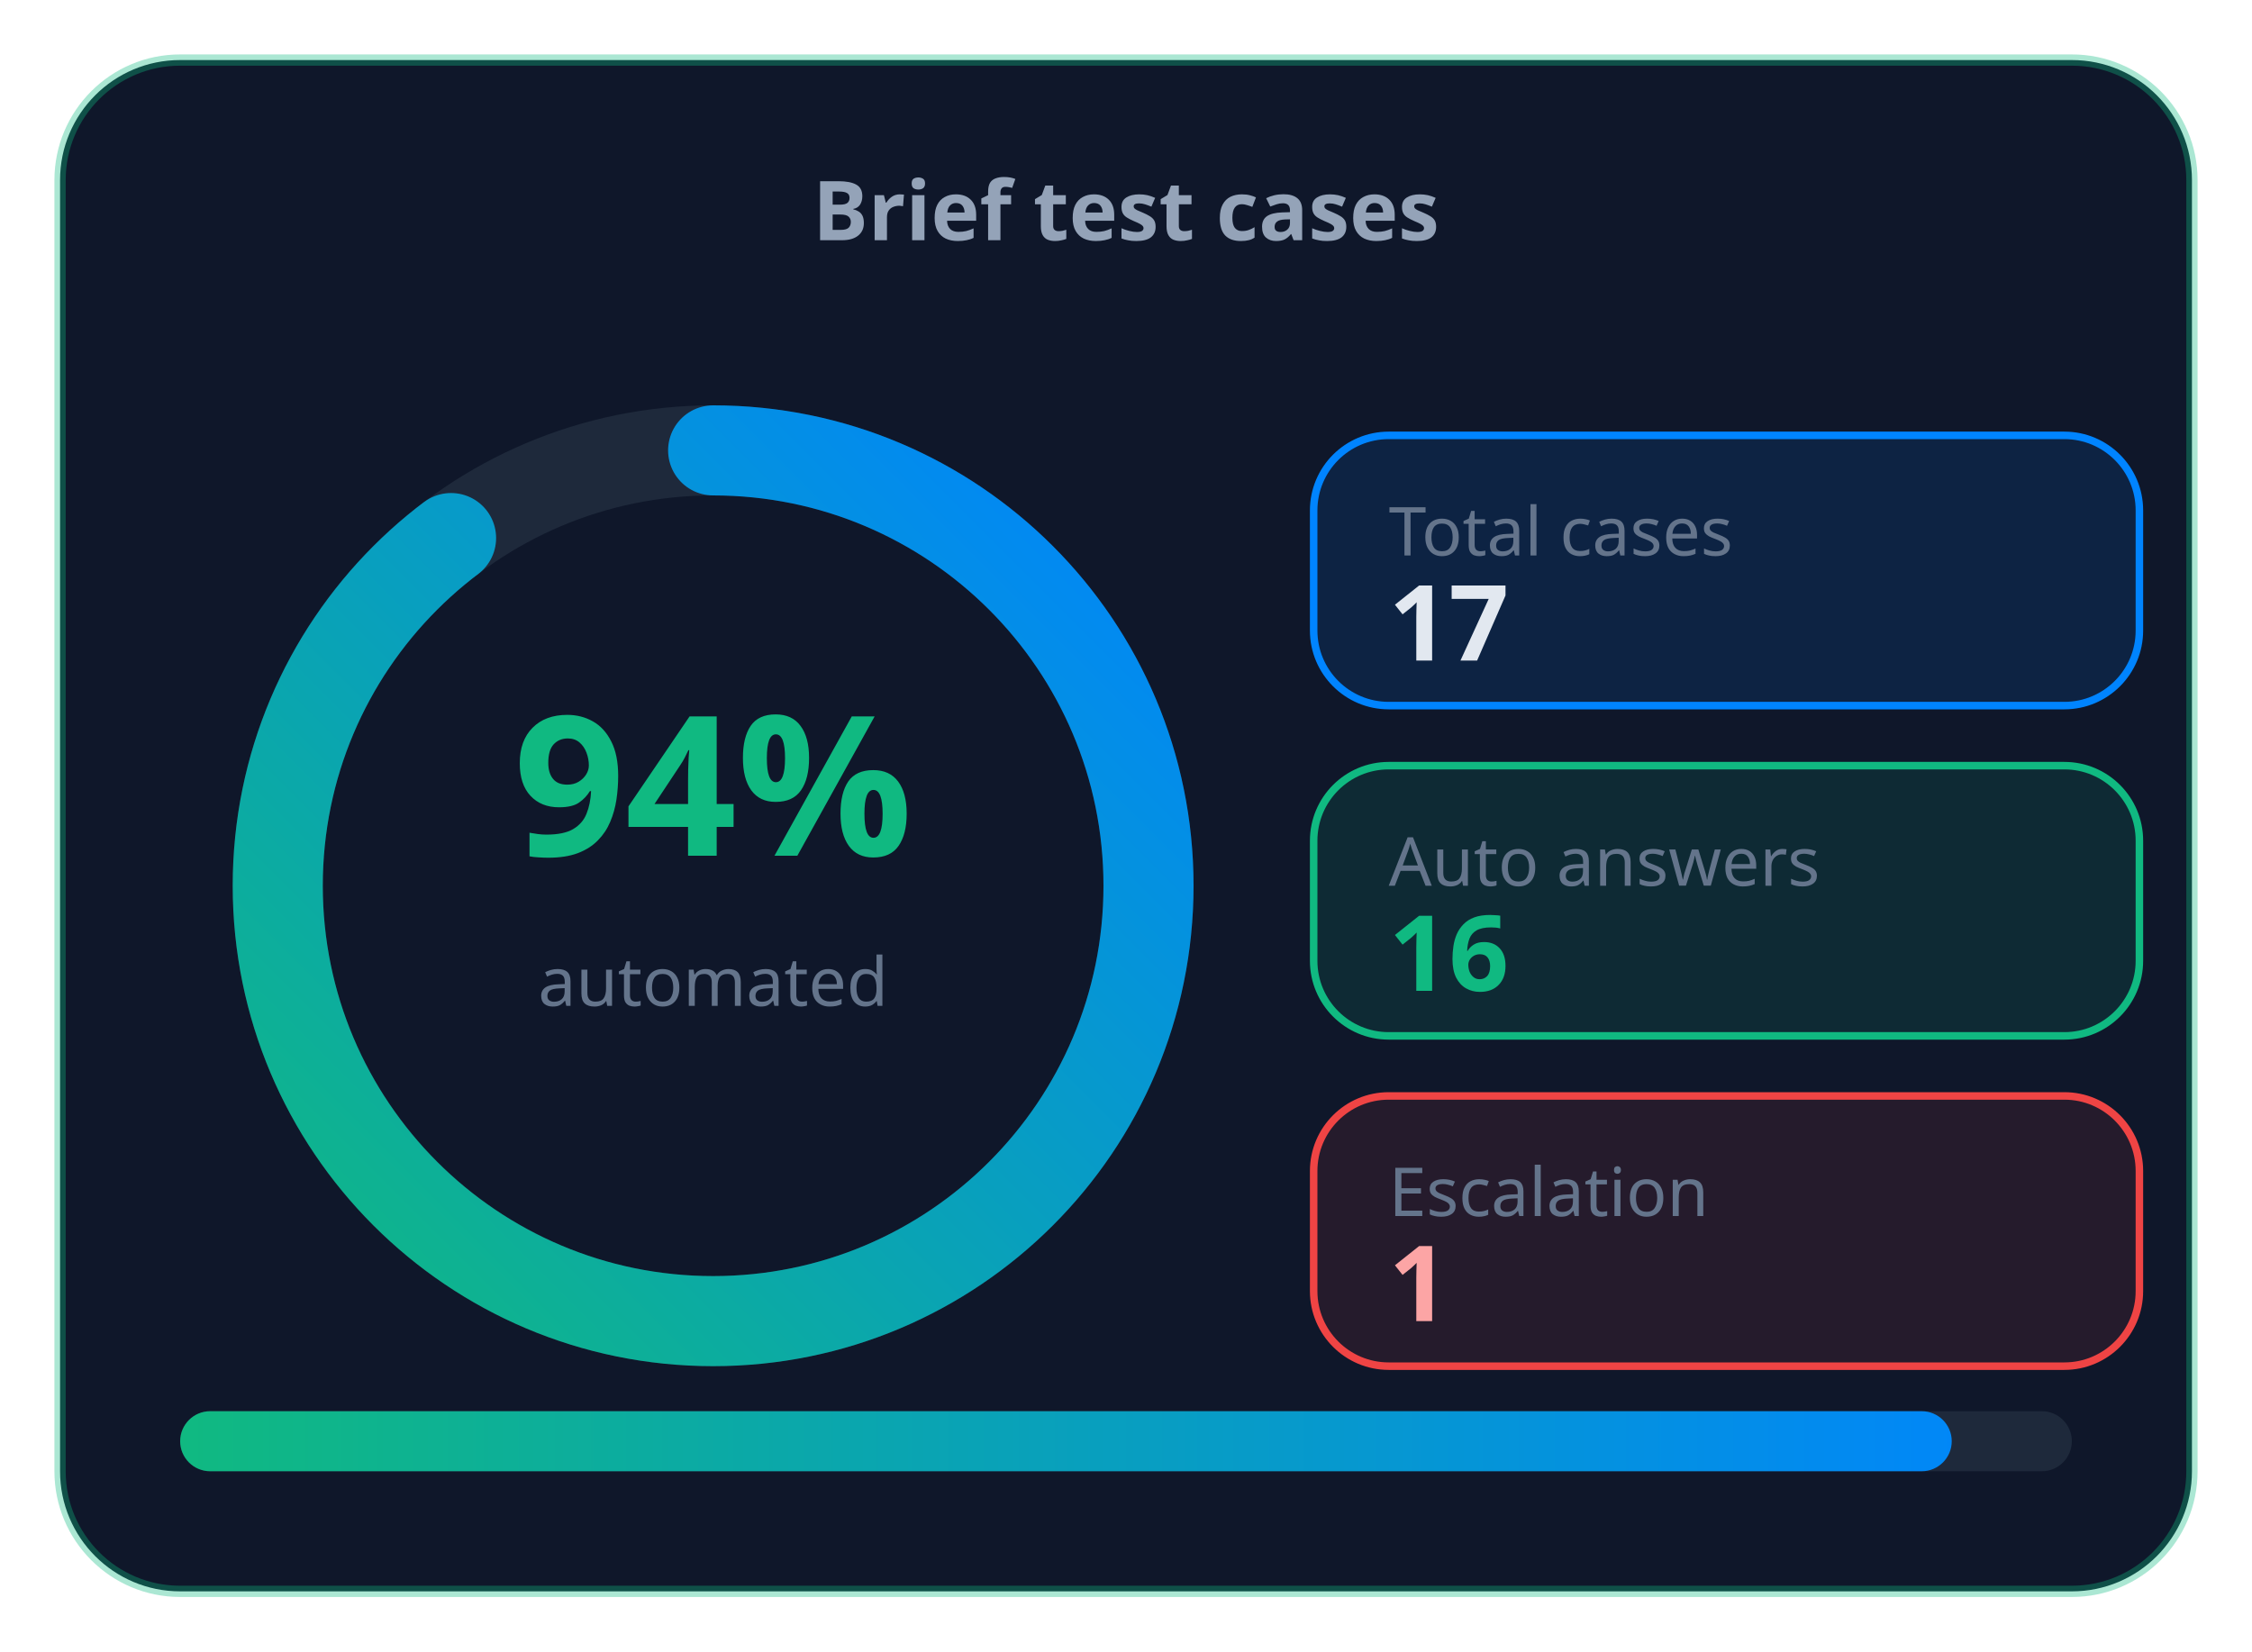
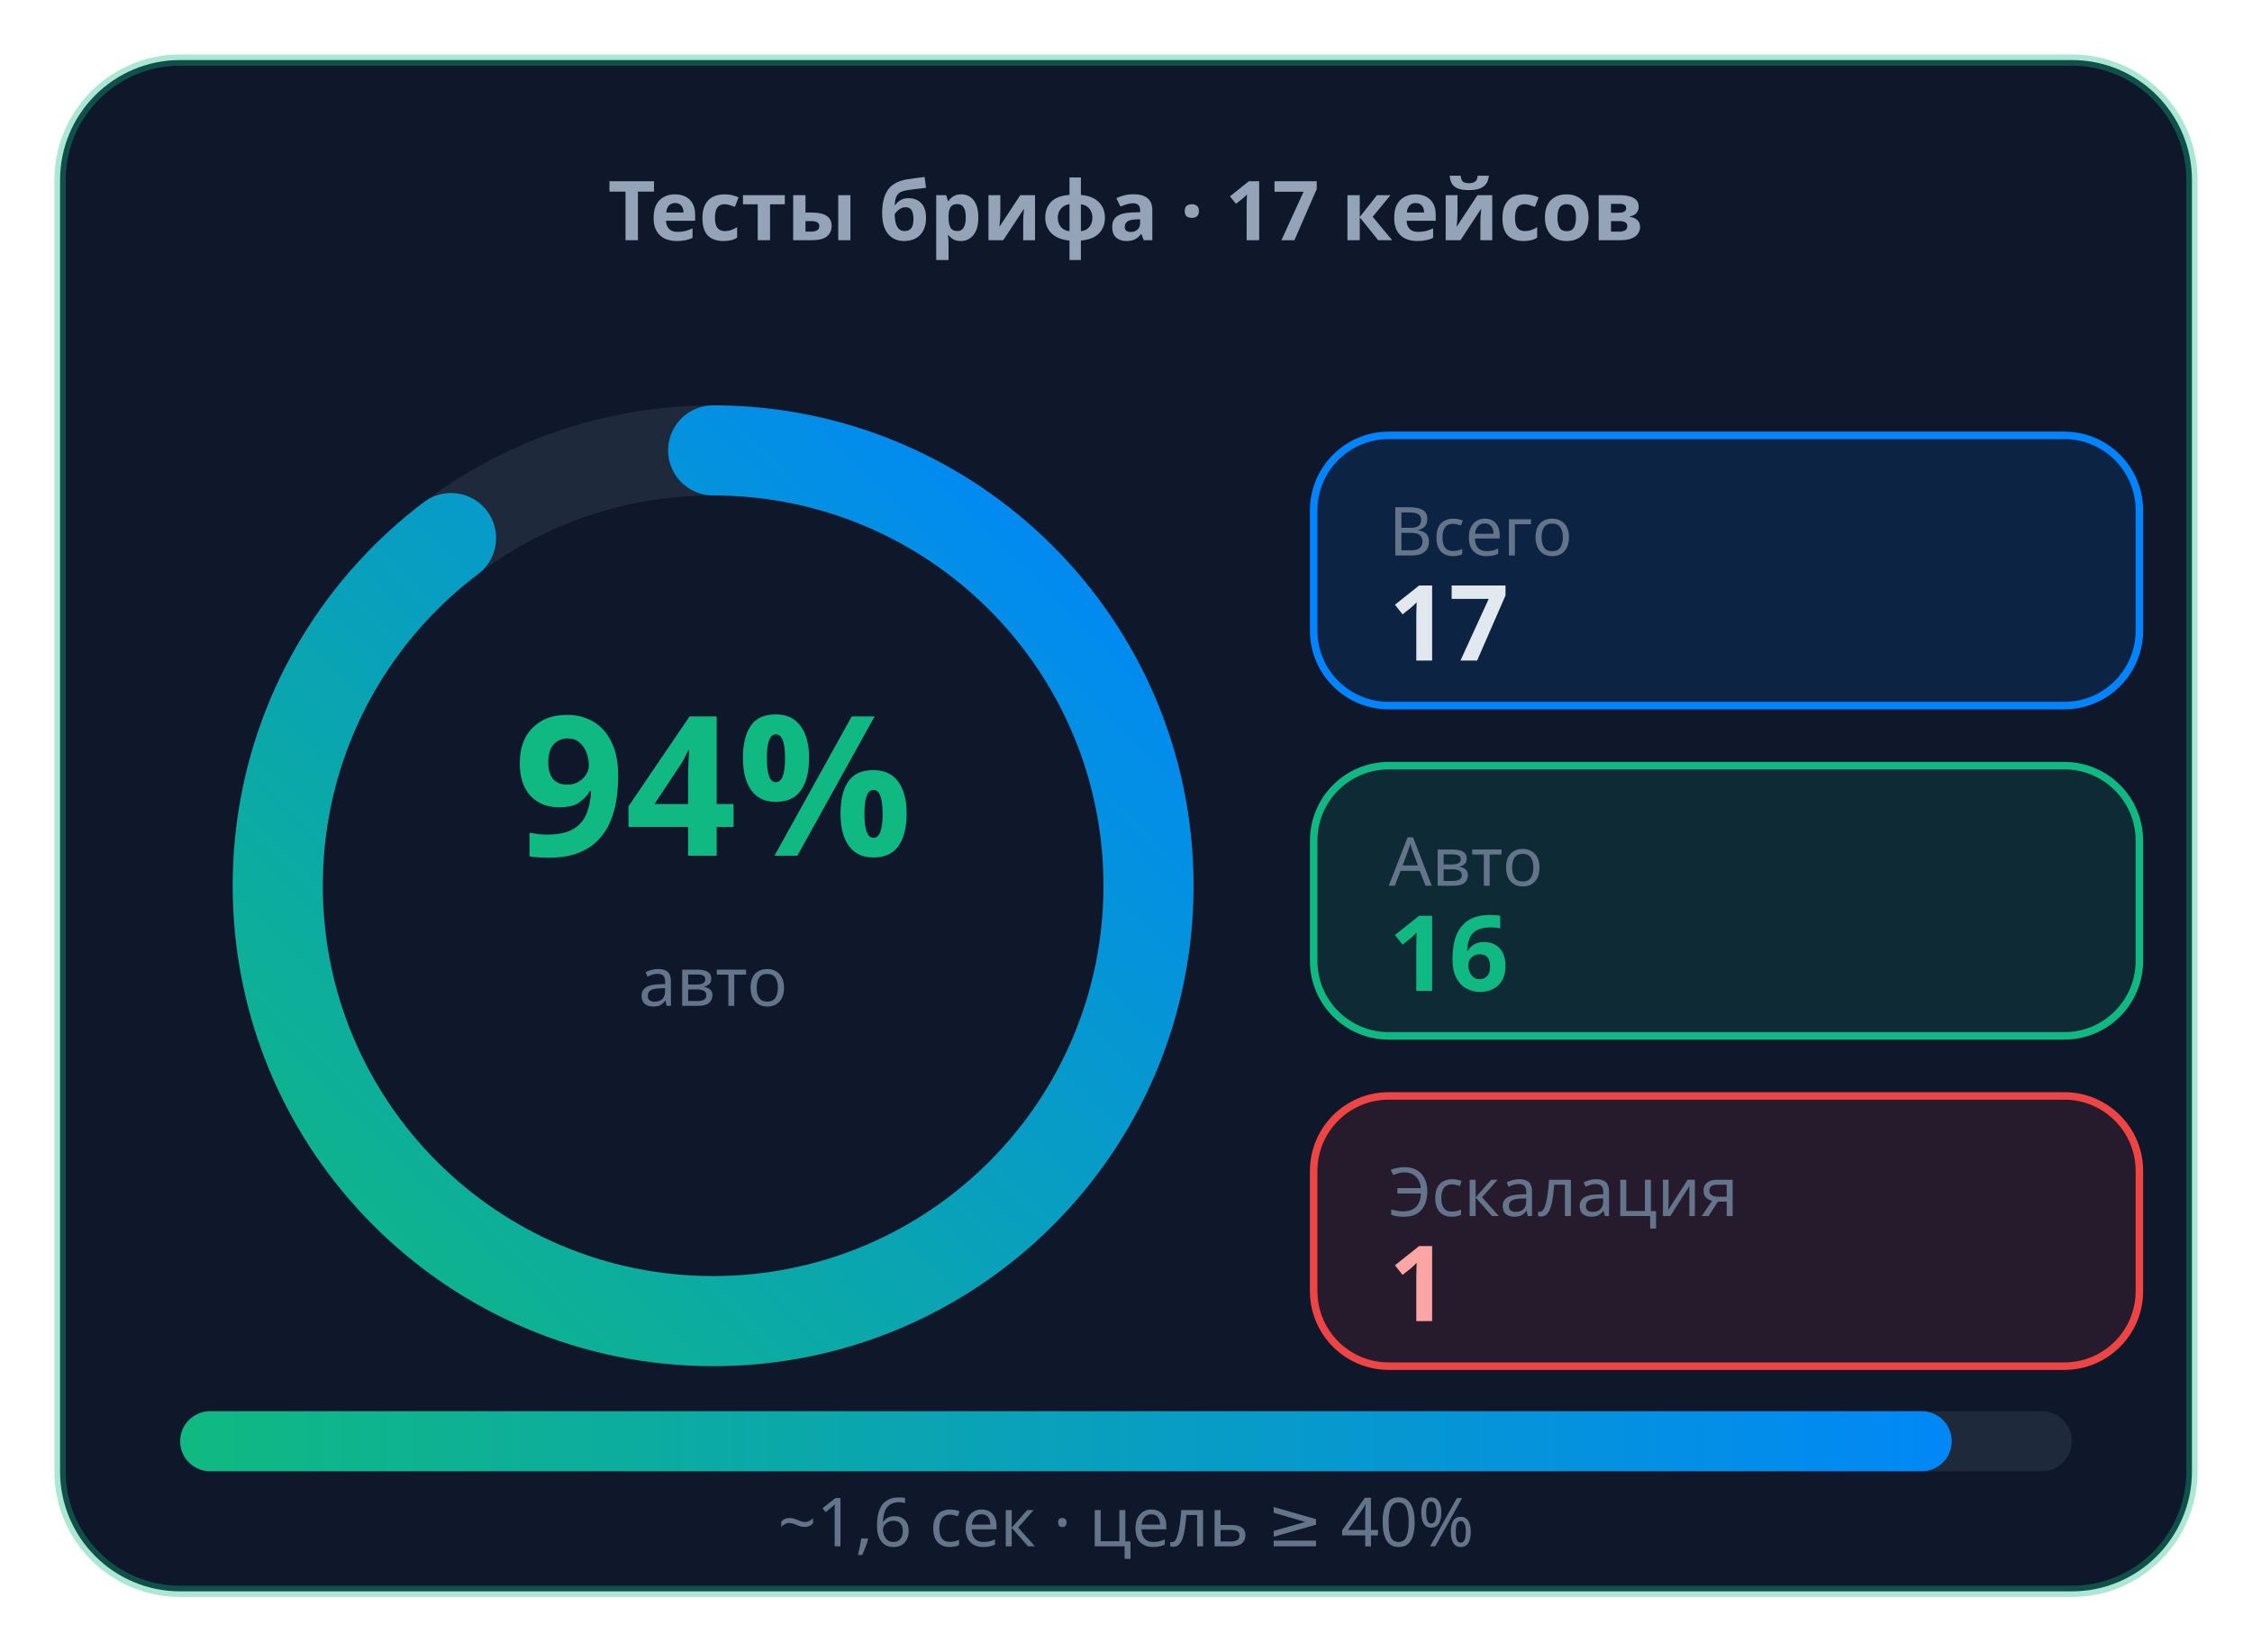
<svg xmlns="http://www.w3.org/2000/svg" viewBox="0 0 300 220" fill="none">
  <rect x="8" y="8" width="284" height="204" rx="16" fill="#0f172a" stroke="rgba(16,185,129,0.35)" stroke-width="1.5" />
-   <text x="150" y="32" text-anchor="middle" font-family="system-ui,sans-serif" font-size="11" font-weight="700" fill="#94a3b8">Brief test cases</text>
+   <text x="150" y="32" text-anchor="middle" font-family="Manrope,system-ui,sans-serif" font-size="11" font-weight="700" fill="#94a3b8">Тесты брифа · 17 кейсов</text>
  <circle cx="95" cy="118" r="58" stroke="#1e293b" stroke-width="12" />
  <circle cx="95" cy="118" r="58" stroke="url(#donut)" stroke-width="12" stroke-dasharray="327 364" stroke-linecap="round" transform="rotate(-90 95 118)" />
-   <text x="95" y="114" text-anchor="middle" font-family="system-ui,sans-serif" font-size="26" font-weight="800" fill="#10b981">94%</text>
-   <text x="95" y="134" text-anchor="middle" font-family="system-ui,sans-serif" font-size="9" fill="#64748b">automated</text>
+   <text x="95" y="114" text-anchor="middle" font-family="Manrope,system-ui,sans-serif" font-size="26" font-weight="800" fill="#10b981">94%</text>
+   <text x="95" y="134" text-anchor="middle" font-family="Manrope,system-ui,sans-serif" font-size="9" fill="#64748b">авто</text>
  <rect x="175" y="58" width="110" height="36" rx="10" fill="rgba(0,132,255,0.12)" stroke="#0084FF" />
-   <text x="185" y="74" font-family="system-ui,sans-serif" font-size="9" fill="#64748b">Total cases</text>
-   <text x="185" y="88" font-family="system-ui,sans-serif" font-size="14" font-weight="700" fill="#e2e8f0">17</text>
+   <text x="185" y="74" font-family="Manrope,system-ui,sans-serif" font-size="9" fill="#64748b">Всего</text>
+   <text x="185" y="88" font-family="Manrope,system-ui,sans-serif" font-size="14" font-weight="700" fill="#e2e8f0">17</text>
  <rect x="175" y="102" width="110" height="36" rx="10" fill="rgba(16,185,129,0.12)" stroke="#10b981" />
-   <text x="185" y="118" font-family="system-ui,sans-serif" font-size="9" fill="#64748b">Auto answers</text>
-   <text x="185" y="132" font-family="system-ui,sans-serif" font-size="14" font-weight="700" fill="#10b981">16</text>
+   <text x="185" y="118" font-family="Manrope,system-ui,sans-serif" font-size="9" fill="#64748b">Авто</text>
+   <text x="185" y="132" font-family="Manrope,system-ui,sans-serif" font-size="14" font-weight="700" fill="#10b981">16</text>
  <rect x="175" y="146" width="110" height="36" rx="10" fill="rgba(239,68,68,0.1)" stroke="#ef4444" />
-   <text x="185" y="162" font-family="system-ui,sans-serif" font-size="9" fill="#64748b">Escalation</text>
-   <text x="185" y="176" font-family="system-ui,sans-serif" font-size="14" font-weight="700" fill="#fca5a5">1</text>
+   <text x="185" y="162" font-family="Manrope,system-ui,sans-serif" font-size="9" fill="#64748b">Эскалация</text>
+   <text x="185" y="176" font-family="Manrope,system-ui,sans-serif" font-size="14" font-weight="700" fill="#fca5a5">1</text>
  <rect x="24" y="188" width="252" height="8" rx="4" fill="#1e293b" />
  <rect x="24" y="188" width="236" height="8" rx="4" fill="url(#bar)" />
+   <text x="150" y="206" text-anchor="middle" font-family="Manrope,system-ui,sans-serif" font-size="9" fill="#64748b">~1,6 сек · цель ≥ 40%</text>
  <defs>
    <linearGradient id="donut" x1="37" y1="60" x2="153" y2="176" gradientUnits="userSpaceOnUse">
      <stop stop-color="#10b981" />
      <stop offset="1" stop-color="#0084FF" />
    </linearGradient>
    <linearGradient id="bar" x1="24" y1="192" x2="276" y2="192" gradientUnits="userSpaceOnUse">
      <stop stop-color="#10b981" />
      <stop offset="1" stop-color="#0084FF" />
    </linearGradient>
  </defs>
</svg>
